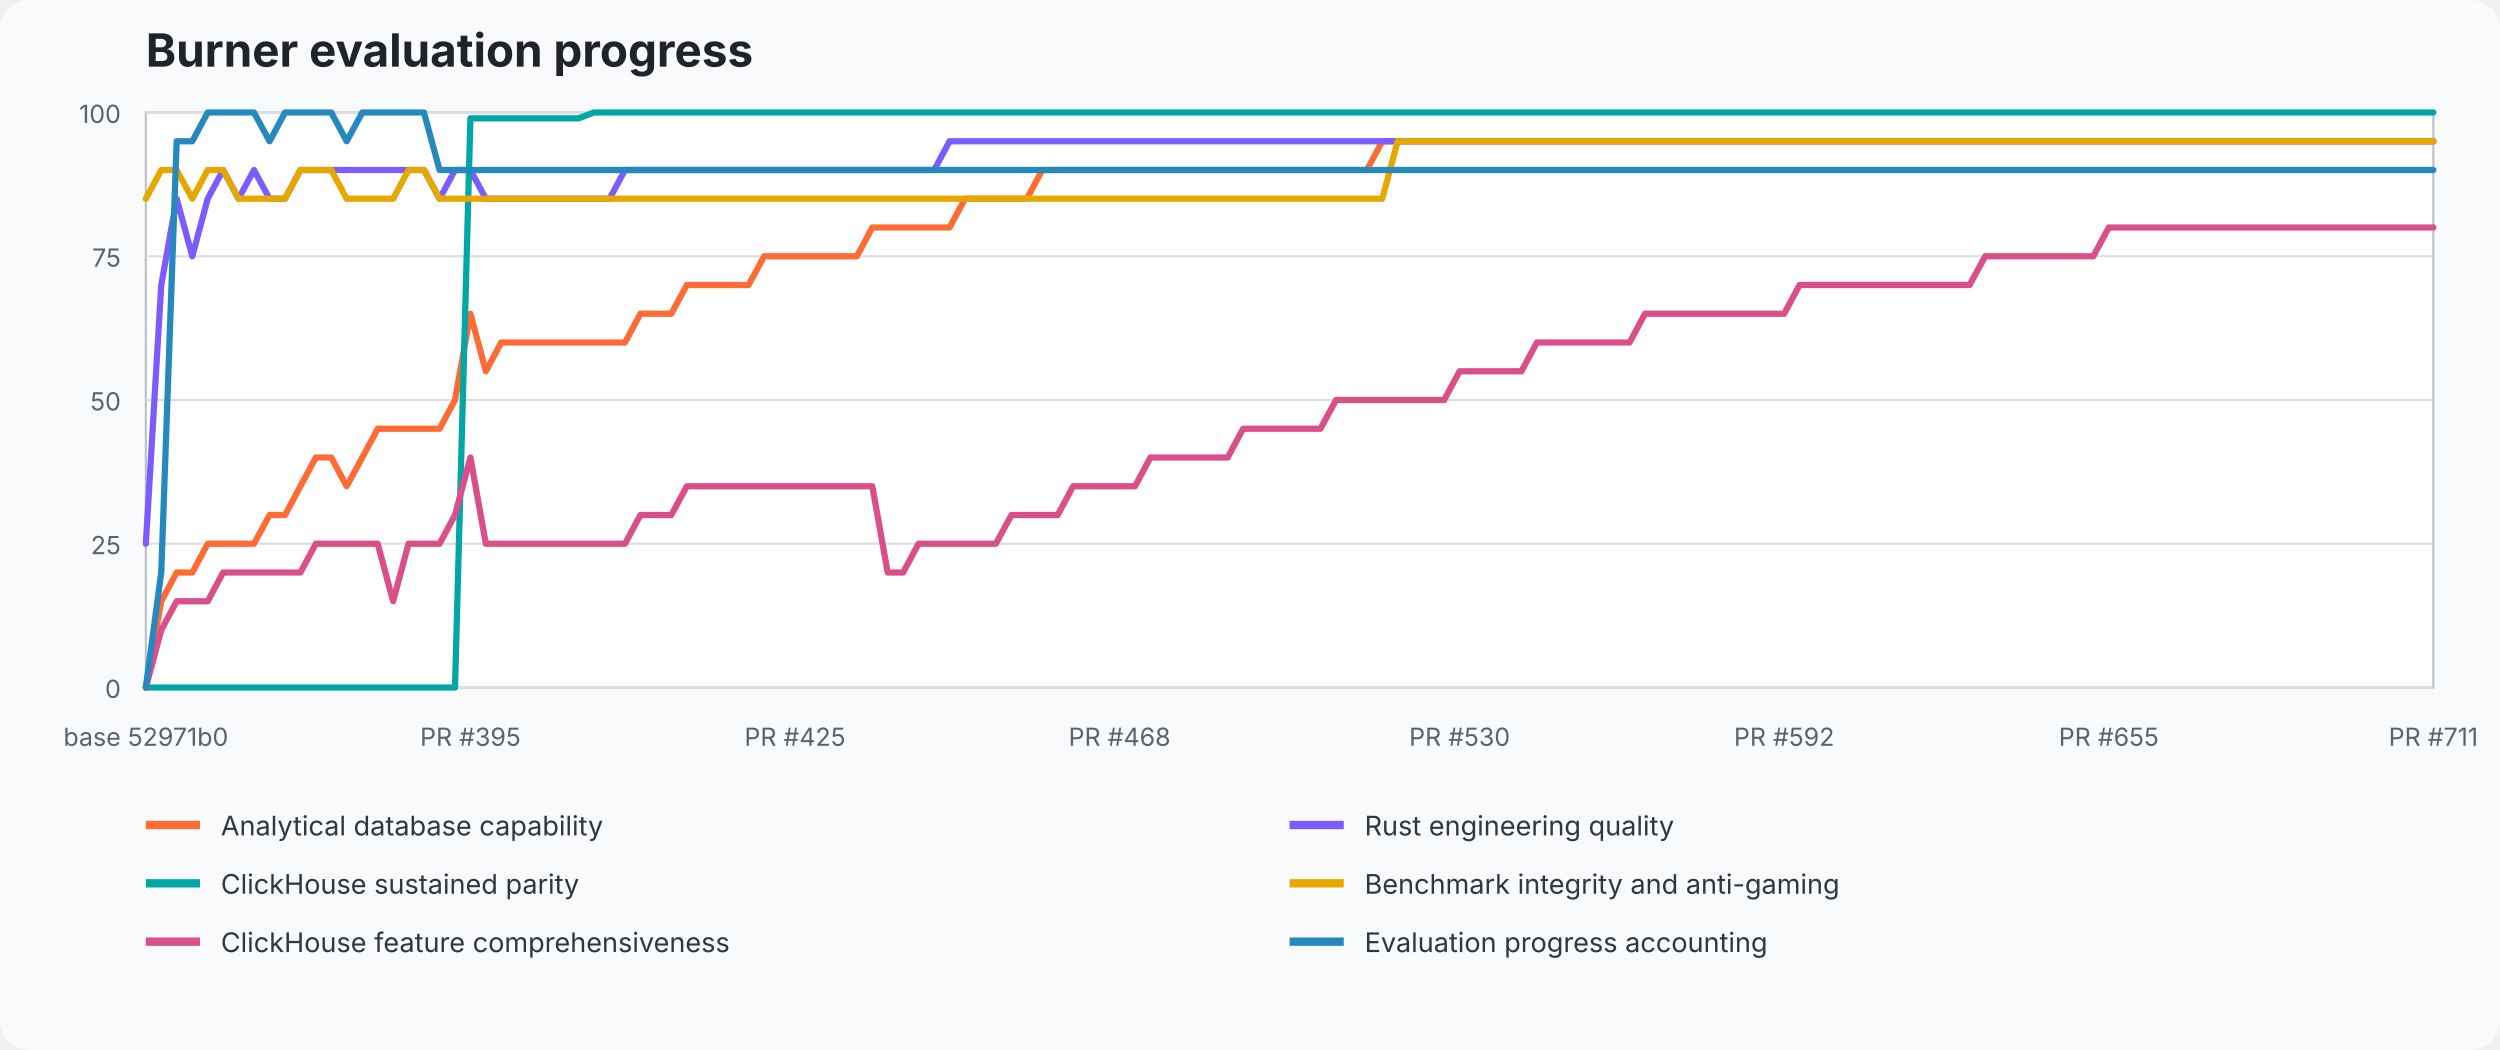
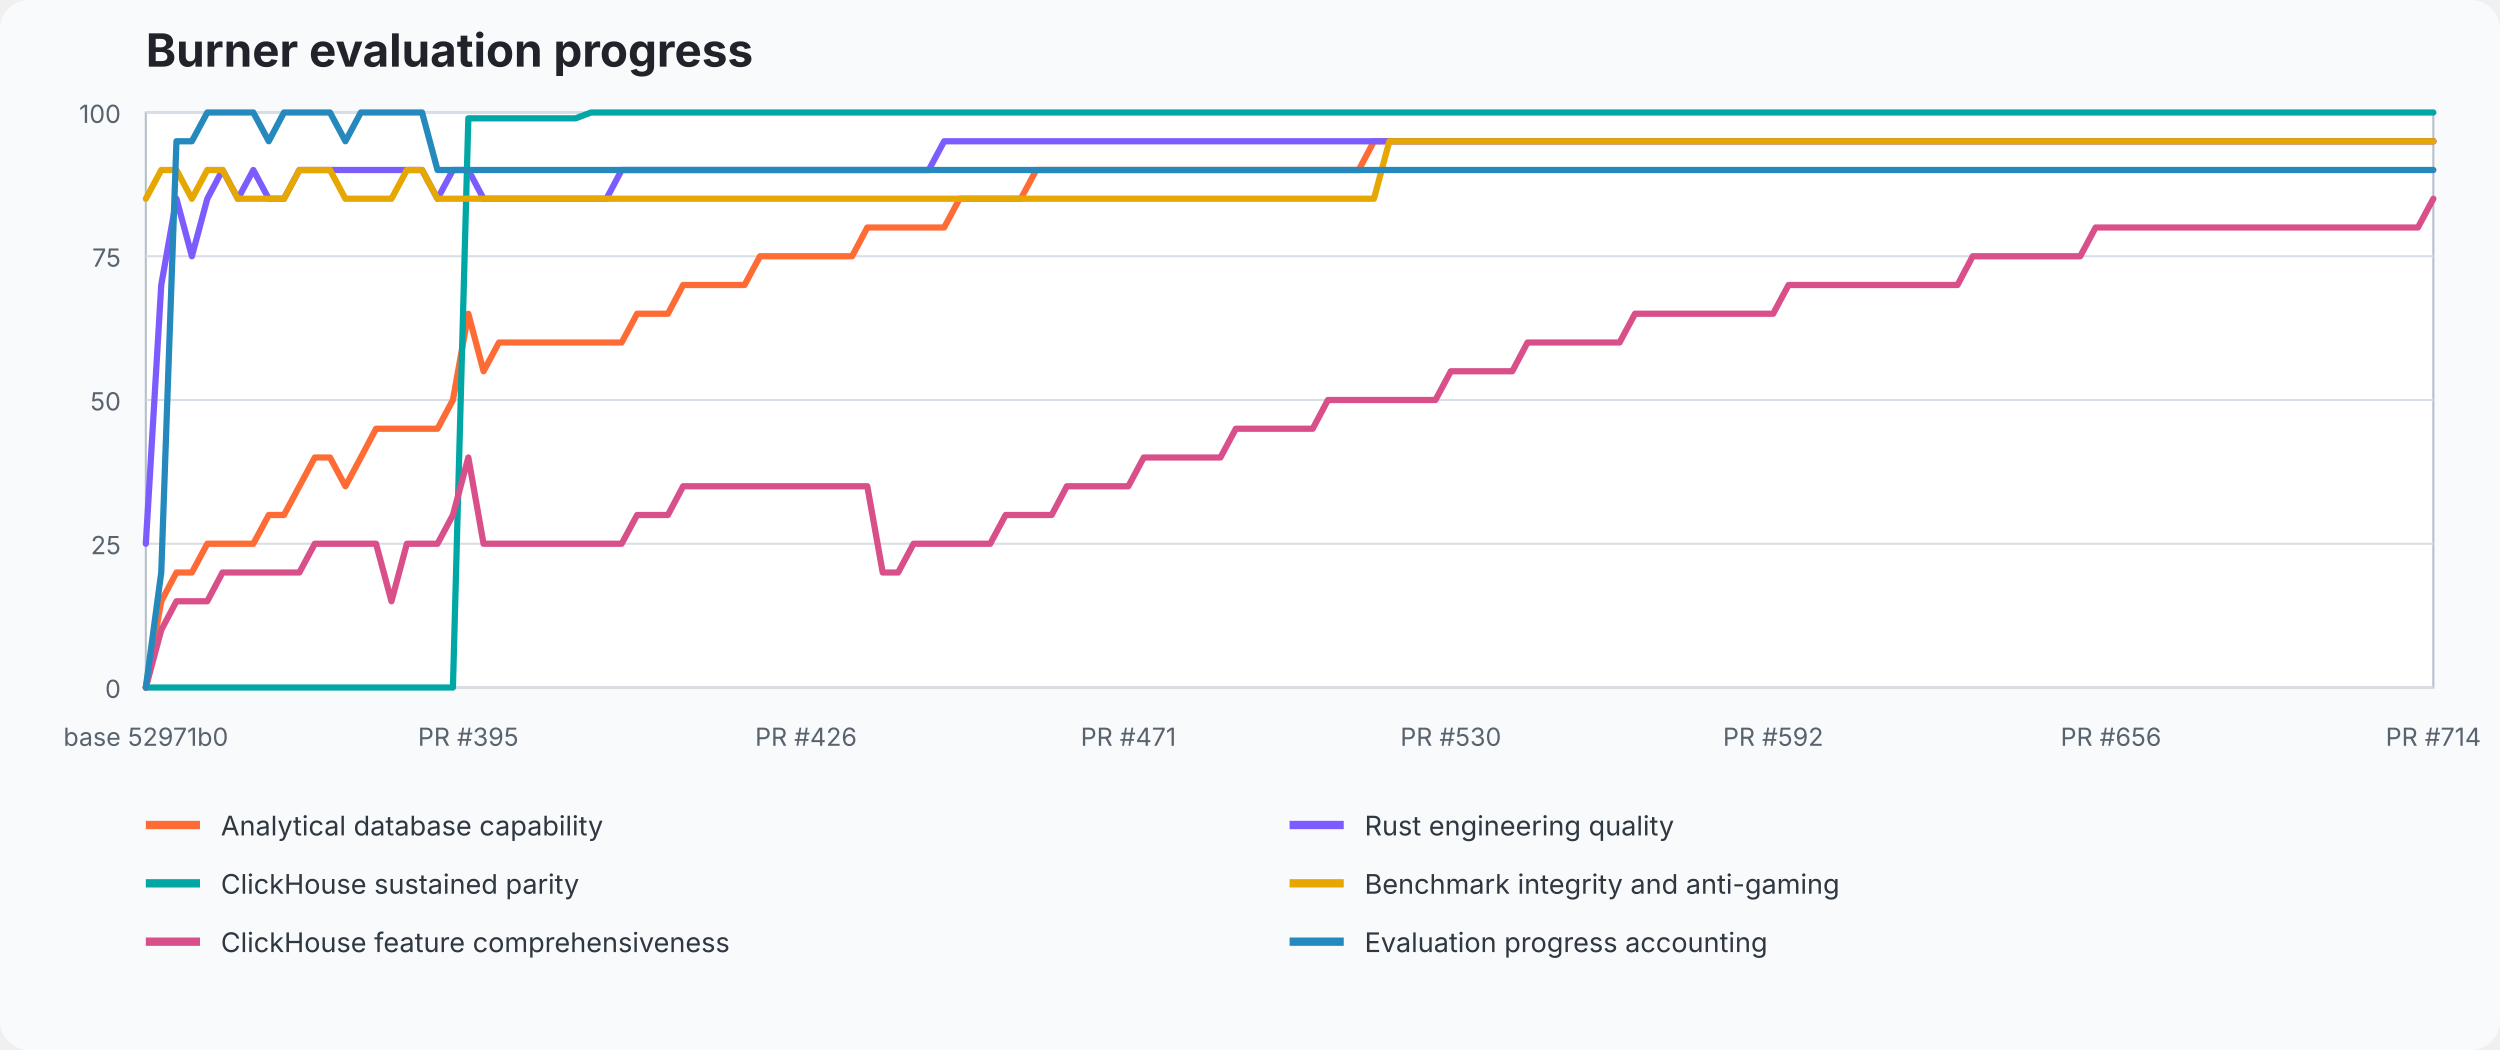
<svg xmlns="http://www.w3.org/2000/svg" width="1200" height="504" viewBox="0 0 1200 504" role="img" aria-labelledby="title desc">
  <style>text{font-family:ui-sans-serif,system-ui,-apple-system,BlinkMacSystemFont,"Segoe UI",sans-serif}.title{font-size:22px;font-weight:700;fill:#20242a}.axis{font-size:12px;fill:#59636e}.legend{font-size:13px;fill:#2f3740}.grid{stroke:#d8dee5;stroke-width:1}.plot{fill:#fff;stroke:#b7c0ca}</style>
  <rect width="100%" height="100%" fill="#f8fafc" rx="14" />
  <text x="70" y="32" class="title">Burner evaluation progress</text>
  <rect x="70" y="54" width="1098" height="276" class="plot" />
  <line x1="70" y1="330" x2="1168" y2="330" class="grid" />
  <text x="58" y="335" text-anchor="end" class="axis">0</text>
  <line x1="70" y1="261" x2="1168" y2="261" class="grid" />
  <text x="58" y="266" text-anchor="end" class="axis">25</text>
  <line x1="70" y1="192" x2="1168" y2="192" class="grid" />
  <text x="58" y="197" text-anchor="end" class="axis">50</text>
  <line x1="70" y1="123" x2="1168" y2="123" class="grid" />
  <text x="58" y="128" text-anchor="end" class="axis">75</text>
  <line x1="70" y1="54" x2="1168" y2="54" class="grid" />
  <text x="58" y="59" text-anchor="end" class="axis">100</text>
-   <polyline points="70.0,330.0 77.4,288.6 84.8,274.8 92.3,274.8 99.7,261.0 107.1,261.0 114.5,261.0 121.9,261.0 129.4,247.2 136.8,247.2 144.2,233.4 151.6,219.6 159.0,219.6 166.4,233.4 173.9,219.6 181.3,205.8 188.7,205.8 196.1,205.8 203.5,205.8 211.0,205.8 218.4,192.0 225.8,150.6 233.2,178.2 240.6,164.4 248.1,164.4 255.5,164.4 262.9,164.4 270.3,164.4 277.7,164.4 285.1,164.4 292.6,164.4 300.0,164.4 307.4,150.6 314.8,150.6 322.2,150.6 329.7,136.8 337.1,136.8 344.5,136.8 351.9,136.8 359.3,136.8 366.8,123.0 374.2,123.0 381.6,123.0 389.0,123.0 396.4,123.0 403.9,123.0 411.3,123.0 418.7,109.2 426.1,109.2 433.5,109.2 440.9,109.2 448.4,109.2 455.8,109.2 463.2,95.4 470.6,95.4 478.0,95.4 485.5,95.4 492.9,95.4 500.3,81.6 507.7,81.6 515.1,81.6 522.6,81.6 530.0,81.6 537.4,81.6 544.8,81.6 552.2,81.6 559.6,81.6 567.1,81.6 574.5,81.6 581.9,81.6 589.3,81.6 596.7,81.6 604.2,81.6 611.6,81.6 619.0,81.6 626.4,81.6 633.8,81.6 641.3,81.6 648.7,81.6 656.1,81.6 663.5,67.8 670.9,67.8 678.4,67.8 685.8,67.8 693.2,67.8 700.6,67.8 708.0,67.8 715.4,67.8 722.9,67.8 730.3,67.8 737.7,67.8 745.1,67.8 752.5,67.8 760.0,67.8 767.4,67.8 774.8,67.8 782.2,67.8 789.6,67.8 797.1,67.8 804.5,67.8 811.9,67.8 819.3,67.8 826.7,67.8 834.1,67.8 841.6,67.8 849.0,67.8 856.4,67.8 863.8,67.8 871.2,67.8 878.7,67.8 886.1,67.8 893.5,67.8 900.9,67.8 908.3,67.8 915.8,67.8 923.2,67.8 930.6,67.8 938.0,67.8 945.4,67.8 952.9,67.8 960.3,67.8 967.7,67.8 975.1,67.8 982.5,67.8 989.9,67.8 997.4,67.8 1004.8,67.8 1012.2,67.8 1019.6,67.8 1027.0,67.8 1034.5,67.8 1041.9,67.8 1049.3,67.8 1056.7,67.8 1064.1,67.8 1071.6,67.8 1079.0,67.8 1086.4,67.8 1093.8,67.8 1101.2,67.8 1108.6,67.8 1116.1,67.8 1123.5,67.8 1130.9,67.8 1138.3,67.8 1145.7,67.8 1153.2,67.8 1160.6,67.8 1168.0,67.8" fill="none" stroke="#ff6b35" stroke-width="3" stroke-linejoin="round" stroke-linecap="round" />
-   <polyline points="70.0,261.0 77.4,136.8 84.8,95.4 92.3,123.0 99.7,95.4 107.1,81.6 114.5,95.4 121.9,81.6 129.4,95.4 136.8,95.4 144.2,81.6 151.6,81.6 159.0,81.6 166.4,81.6 173.9,81.6 181.3,81.6 188.7,81.6 196.1,81.6 203.5,81.6 211.0,95.4 218.4,81.6 225.8,81.6 233.2,95.4 240.6,95.4 248.1,95.4 255.5,95.4 262.9,95.4 270.3,95.4 277.7,95.4 285.1,95.4 292.6,95.4 300.0,81.6 307.4,81.6 314.8,81.6 322.2,81.6 329.7,81.6 337.1,81.6 344.5,81.6 351.9,81.6 359.3,81.6 366.8,81.6 374.2,81.6 381.6,81.6 389.0,81.6 396.4,81.6 403.9,81.6 411.3,81.6 418.7,81.6 426.1,81.6 433.5,81.6 440.9,81.6 448.4,81.6 455.8,67.8 463.2,67.8 470.6,67.8 478.0,67.8 485.5,67.8 492.9,67.8 500.3,67.8 507.7,67.8 515.1,67.8 522.6,67.8 530.0,67.8 537.4,67.8 544.8,67.8 552.2,67.8 559.6,67.8 567.1,67.8 574.5,67.8 581.9,67.8 589.3,67.8 596.7,67.8 604.2,67.8 611.6,67.8 619.0,67.8 626.4,67.8 633.8,67.8 641.3,67.8 648.7,67.8 656.1,67.8 663.5,67.8 670.9,67.8 678.4,67.8 685.8,67.8 693.2,67.8 700.6,67.8 708.0,67.8 715.4,67.8 722.9,67.8 730.3,67.8 737.7,67.8 745.1,67.8 752.5,67.8 760.0,67.8 767.4,67.8 774.8,67.8 782.2,67.8 789.6,67.8 797.1,67.8 804.5,67.8 811.9,67.8 819.3,67.8 826.7,67.8 834.1,67.8 841.6,67.8 849.0,67.8 856.4,67.8 863.8,67.8 871.2,67.8 878.7,67.8 886.1,67.8 893.5,67.8 900.9,67.8 908.3,67.8 915.8,67.8 923.2,67.8 930.6,67.8 938.0,67.8 945.4,67.8 952.9,67.8 960.3,67.8 967.7,67.8 975.1,67.8 982.5,67.8 989.9,67.8 997.4,67.8 1004.8,67.8 1012.2,67.8 1019.6,67.8 1027.0,67.8 1034.5,67.8 1041.9,67.8 1049.3,67.8 1056.7,67.8 1064.1,67.8 1071.6,67.8 1079.0,67.8 1086.4,67.8 1093.8,67.8 1101.2,67.8 1108.6,67.8 1116.1,67.8 1123.5,67.8 1130.9,67.8 1138.3,67.8 1145.7,67.8 1153.2,67.8 1160.6,67.8 1168.0,67.8" fill="none" stroke="#7c5cff" stroke-width="3" stroke-linejoin="round" stroke-linecap="round" />
-   <polyline points="70.0,330.0 77.4,330.0 84.8,330.0 92.3,330.0 99.7,330.0 107.1,330.0 114.5,330.0 121.9,330.0 129.4,330.0 136.8,330.0 144.2,330.0 151.6,330.0 159.0,330.0 166.4,330.0 173.9,330.0 181.3,330.0 188.7,330.0 196.1,330.0 203.5,330.0 211.0,330.0 218.4,330.0 225.8,56.8 233.2,56.8 240.6,56.8 248.1,56.8 255.5,56.8 262.9,56.8 270.3,56.8 277.7,56.8 285.1,54.0 292.6,54.0 300.0,54.0 307.4,54.0 314.8,54.0 322.2,54.0 329.7,54.0 337.1,54.0 344.5,54.0 351.9,54.0 359.3,54.0 366.8,54.0 374.2,54.0 381.6,54.0 389.0,54.0 396.4,54.0 403.9,54.0 411.3,54.0 418.7,54.0 426.1,54.0 433.5,54.0 440.9,54.0 448.4,54.0 455.8,54.0 463.2,54.0 470.6,54.0 478.0,54.0 485.5,54.0 492.9,54.0 500.3,54.0 507.7,54.0 515.1,54.0 522.6,54.0 530.0,54.0 537.4,54.0 544.8,54.0 552.2,54.0 559.6,54.0 567.1,54.0 574.5,54.0 581.9,54.0 589.3,54.0 596.7,54.0 604.2,54.0 611.6,54.0 619.0,54.0 626.4,54.0 633.8,54.0 641.3,54.0 648.7,54.0 656.1,54.0 663.5,54.0 670.9,54.0 678.4,54.0 685.8,54.0 693.2,54.0 700.6,54.0 708.0,54.0 715.4,54.0 722.9,54.0 730.3,54.0 737.7,54.0 745.1,54.0 752.5,54.0 760.0,54.0 767.4,54.0 774.8,54.0 782.2,54.0 789.6,54.0 797.1,54.0 804.5,54.0 811.9,54.0 819.3,54.0 826.7,54.0 834.1,54.0 841.6,54.0 849.0,54.0 856.4,54.0 863.8,54.0 871.2,54.0 878.7,54.0 886.1,54.0 893.5,54.0 900.9,54.0 908.3,54.0 915.8,54.0 923.2,54.0 930.6,54.0 938.0,54.0 945.4,54.0 952.9,54.0 960.3,54.0 967.7,54.0 975.1,54.0 982.5,54.0 989.9,54.0 997.4,54.0 1004.8,54.0 1012.2,54.0 1019.6,54.0 1027.0,54.0 1034.5,54.0 1041.9,54.0 1049.3,54.0 1056.7,54.0 1064.1,54.0 1071.6,54.0 1079.0,54.0 1086.4,54.0 1093.8,54.0 1101.2,54.0 1108.6,54.0 1116.1,54.0 1123.5,54.0 1130.9,54.0 1138.3,54.0 1145.7,54.0 1153.2,54.0 1160.6,54.0 1168.0,54.0" fill="none" stroke="#00a7a5" stroke-width="3" stroke-linejoin="round" stroke-linecap="round" />
-   <polyline points="70.0,95.4 77.4,81.6 84.8,81.6 92.3,95.4 99.7,81.6 107.1,81.6 114.5,95.4 121.9,95.4 129.4,95.4 136.8,95.4 144.2,81.6 151.6,81.6 159.0,81.6 166.4,95.4 173.9,95.4 181.3,95.4 188.7,95.4 196.1,81.6 203.5,81.6 211.0,95.4 218.4,95.4 225.8,95.4 233.2,95.4 240.6,95.4 248.1,95.4 255.5,95.4 262.9,95.4 270.3,95.4 277.7,95.4 285.1,95.4 292.6,95.4 300.0,95.4 307.4,95.4 314.8,95.4 322.2,95.4 329.7,95.4 337.1,95.4 344.5,95.4 351.9,95.4 359.3,95.4 366.8,95.4 374.2,95.4 381.6,95.4 389.0,95.4 396.4,95.4 403.9,95.4 411.3,95.4 418.7,95.4 426.1,95.4 433.5,95.4 440.9,95.4 448.4,95.4 455.8,95.4 463.2,95.4 470.6,95.4 478.0,95.4 485.5,95.4 492.9,95.4 500.3,95.4 507.7,95.4 515.1,95.4 522.6,95.4 530.0,95.4 537.4,95.4 544.8,95.4 552.2,95.4 559.6,95.4 567.1,95.4 574.5,95.4 581.9,95.4 589.3,95.4 596.7,95.4 604.2,95.4 611.6,95.4 619.0,95.4 626.4,95.4 633.8,95.4 641.3,95.4 648.7,95.4 656.1,95.4 663.5,95.4 670.9,67.8 678.4,67.8 685.8,67.8 693.2,67.8 700.6,67.8 708.0,67.8 715.4,67.8 722.9,67.8 730.3,67.8 737.7,67.8 745.1,67.8 752.5,67.8 760.0,67.8 767.4,67.8 774.8,67.8 782.2,67.8 789.6,67.8 797.1,67.8 804.5,67.8 811.9,67.8 819.3,67.8 826.7,67.8 834.1,67.8 841.6,67.8 849.0,67.8 856.4,67.8 863.8,67.8 871.2,67.8 878.7,67.8 886.1,67.8 893.5,67.8 900.9,67.8 908.3,67.8 915.8,67.8 923.2,67.8 930.6,67.8 938.0,67.8 945.4,67.8 952.9,67.8 960.3,67.8 967.7,67.8 975.1,67.8 982.5,67.8 989.9,67.8 997.4,67.8 1004.8,67.8 1012.2,67.8 1019.6,67.8 1027.0,67.8 1034.5,67.8 1041.9,67.8 1049.3,67.8 1056.7,67.8 1064.1,67.8 1071.6,67.8 1079.0,67.8 1086.4,67.8 1093.8,67.8 1101.2,67.8 1108.6,67.8 1116.1,67.8 1123.5,67.8 1130.9,67.8 1138.3,67.8 1145.7,67.8 1153.2,67.8 1160.6,67.8 1168.0,67.8" fill="none" stroke="#e6a700" stroke-width="3" stroke-linejoin="round" stroke-linecap="round" />
-   <polyline points="70.0,330.0 77.4,302.4 84.8,288.6 92.3,288.6 99.7,288.6 107.1,274.8 114.5,274.8 121.9,274.8 129.4,274.8 136.8,274.8 144.2,274.8 151.6,261.0 159.0,261.0 166.4,261.0 173.9,261.0 181.3,261.0 188.7,288.6 196.1,261.0 203.5,261.0 211.0,261.0 218.4,247.2 225.8,219.6 233.2,261.0 240.6,261.0 248.1,261.0 255.5,261.0 262.9,261.0 270.3,261.0 277.7,261.0 285.1,261.0 292.6,261.0 300.0,261.0 307.4,247.2 314.8,247.2 322.2,247.2 329.7,233.4 337.1,233.4 344.5,233.4 351.9,233.4 359.3,233.4 366.8,233.4 374.2,233.4 381.6,233.4 389.0,233.4 396.4,233.4 403.9,233.4 411.3,233.4 418.7,233.4 426.1,274.8 433.5,274.8 440.9,261.0 448.4,261.0 455.8,261.0 463.2,261.0 470.6,261.0 478.0,261.0 485.5,247.2 492.9,247.2 500.3,247.2 507.7,247.2 515.1,233.4 522.6,233.4 530.0,233.4 537.4,233.4 544.8,233.4 552.2,219.6 559.6,219.6 567.1,219.6 574.5,219.6 581.9,219.6 589.3,219.6 596.7,205.8 604.2,205.8 611.6,205.8 619.0,205.8 626.4,205.8 633.8,205.8 641.3,192.0 648.7,192.0 656.1,192.0 663.5,192.0 670.9,192.0 678.4,192.0 685.8,192.0 693.2,192.0 700.6,178.2 708.0,178.2 715.4,178.2 722.9,178.2 730.3,178.2 737.7,164.4 745.1,164.4 752.5,164.4 760.0,164.4 767.4,164.4 774.8,164.4 782.2,164.4 789.6,150.6 797.1,150.6 804.5,150.6 811.9,150.6 819.3,150.6 826.7,150.6 834.1,150.6 841.6,150.6 849.0,150.6 856.4,150.6 863.8,136.8 871.2,136.8 878.7,136.8 886.1,136.8 893.5,136.8 900.9,136.8 908.3,136.8 915.8,136.8 923.2,136.8 930.6,136.8 938.0,136.8 945.4,136.8 952.9,123.0 960.3,123.0 967.7,123.0 975.1,123.0 982.5,123.0 989.9,123.0 997.4,123.0 1004.8,123.0 1012.2,109.2 1019.6,109.2 1027.0,109.2 1034.5,109.2 1041.9,109.2 1049.3,109.2 1056.7,109.2 1064.1,109.2 1071.6,109.2 1079.0,109.2 1086.4,109.2 1093.8,109.2 1101.2,109.2 1108.6,109.2 1116.1,109.2 1123.5,109.2 1130.9,109.2 1138.3,109.2 1145.7,109.2 1153.2,109.2 1160.6,109.2 1168.0,109.2" fill="none" stroke="#d94f8a" stroke-width="3" stroke-linejoin="round" stroke-linecap="round" />
-   <polyline points="70.0,330.0 77.4,274.8 84.8,67.8 92.3,67.8 99.7,54.0 107.1,54.0 114.5,54.0 121.9,54.0 129.4,67.8 136.8,54.0 144.2,54.0 151.6,54.0 159.0,54.0 166.4,67.8 173.9,54.0 181.3,54.0 188.7,54.0 196.1,54.0 203.5,54.0 211.0,81.6 218.4,81.6 225.8,81.6 233.2,81.6 240.6,81.6 248.1,81.6 255.5,81.6 262.9,81.6 270.3,81.6 277.7,81.6 285.1,81.6 292.6,81.6 300.0,81.6 307.4,81.6 314.8,81.6 322.2,81.6 329.7,81.6 337.1,81.6 344.5,81.6 351.9,81.6 359.3,81.6 366.8,81.6 374.2,81.6 381.6,81.6 389.0,81.6 396.4,81.6 403.9,81.6 411.3,81.6 418.7,81.6 426.1,81.6 433.5,81.6 440.9,81.6 448.4,81.6 455.8,81.6 463.2,81.6 470.6,81.6 478.0,81.6 485.5,81.6 492.9,81.6 500.3,81.6 507.7,81.6 515.1,81.6 522.6,81.6 530.0,81.6 537.4,81.6 544.8,81.6 552.2,81.6 559.6,81.6 567.1,81.6 574.5,81.6 581.9,81.6 589.3,81.6 596.7,81.6 604.2,81.6 611.6,81.6 619.0,81.6 626.4,81.6 633.8,81.6 641.3,81.6 648.7,81.6 656.1,81.6 663.5,81.6 670.9,81.6 678.4,81.6 685.8,81.6 693.2,81.6 700.6,81.6 708.0,81.6 715.4,81.6 722.9,81.6 730.3,81.6 737.7,81.6 745.1,81.6 752.5,81.6 760.0,81.6 767.4,81.6 774.8,81.6 782.2,81.6 789.6,81.6 797.1,81.6 804.5,81.6 811.9,81.6 819.3,81.6 826.7,81.6 834.1,81.6 841.6,81.6 849.0,81.6 856.4,81.6 863.8,81.6 871.2,81.6 878.7,81.6 886.1,81.6 893.5,81.6 900.9,81.6 908.3,81.6 915.8,81.6 923.2,81.6 930.6,81.6 938.0,81.6 945.4,81.6 952.9,81.6 960.3,81.6 967.7,81.6 975.1,81.6 982.5,81.6 989.9,81.6 997.4,81.6 1004.8,81.6 1012.2,81.6 1019.6,81.6 1027.0,81.6 1034.5,81.6 1041.9,81.6 1049.3,81.6 1056.7,81.6 1064.1,81.6 1071.6,81.6 1079.0,81.6 1086.4,81.6 1093.8,81.6 1101.2,81.6 1108.6,81.6 1116.1,81.6 1123.5,81.6 1130.9,81.6 1138.3,81.6 1145.7,81.6 1153.2,81.6 1160.6,81.6 1168.0,81.6" fill="none" stroke="#2589bd" stroke-width="3" stroke-linejoin="round" stroke-linecap="round" />
+   <polyline points="70.0,330.0 77.4,288.6 84.7,274.8 92.1,274.8 99.5,261.0 106.8,261.0 114.2,261.0 121.6,261.0 129.0,247.2 136.3,247.2 143.7,233.4 151.1,219.6 158.4,219.6 165.8,233.4 173.2,219.6 180.5,205.8 187.9,205.8 195.3,205.8 202.6,205.8 210.0,205.8 217.4,192.0 224.8,150.6 232.1,178.2 239.5,164.4 246.9,164.4 254.2,164.4 261.6,164.4 269.0,164.4 276.3,164.4 283.7,164.4 291.1,164.4 298.4,164.4 305.8,150.6 313.2,150.6 320.6,150.6 327.9,136.8 335.3,136.8 342.7,136.8 350.0,136.8 357.4,136.8 364.8,123.0 372.1,123.0 379.5,123.0 386.9,123.0 394.2,123.0 401.6,123.0 409.0,123.0 416.3,109.2 423.7,109.2 431.1,109.2 438.5,109.2 445.8,109.2 453.2,109.2 460.6,95.4 467.9,95.4 475.3,95.4 482.7,95.4 490.0,95.4 497.4,81.6 504.8,81.6 512.1,81.6 519.5,81.6 526.9,81.6 534.3,81.6 541.6,81.6 549.0,81.6 556.4,81.6 563.7,81.6 571.1,81.6 578.5,81.6 585.8,81.6 593.2,81.6 600.6,81.6 607.9,81.6 615.3,81.6 622.7,81.6 630.1,81.6 637.4,81.6 644.8,81.6 652.2,81.6 659.5,67.8 666.9,67.8 674.3,67.8 681.6,67.8 689.0,67.8 696.4,67.8 703.7,67.8 711.1,67.8 718.5,67.8 725.9,67.8 733.2,67.8 740.6,67.8 748.0,67.8 755.3,67.8 762.7,67.8 770.1,67.8 777.4,67.8 784.8,67.8 792.2,67.8 799.5,67.8 806.9,67.8 814.3,67.8 821.7,67.8 829.0,67.8 836.4,67.8 843.8,67.8 851.1,67.8 858.5,67.8 865.9,67.8 873.2,67.8 880.6,67.8 888.0,67.8 895.3,67.8 902.7,67.8 910.1,67.8 917.4,67.8 924.8,67.8 932.2,67.8 939.6,67.8 946.9,67.8 954.3,67.8 961.7,67.8 969.0,67.8 976.4,67.8 983.8,67.8 991.1,67.8 998.5,67.8 1005.9,67.8 1013.2,67.8 1020.6,67.8 1028.0,67.8 1035.4,67.8 1042.7,67.8 1050.1,67.8 1057.5,67.8 1064.8,67.8 1072.2,67.8 1079.6,67.8 1086.9,67.8 1094.3,67.8 1101.7,67.8 1109.0,67.8 1116.4,67.8 1123.8,67.8 1131.2,67.8 1138.5,67.8 1145.9,67.8 1153.3,67.8 1160.6,67.8 1168.0,67.8" fill="none" stroke="#ff6b35" stroke-width="3" stroke-linejoin="round" stroke-linecap="round" />
+   <polyline points="70.0,261.0 77.4,136.8 84.7,95.4 92.1,123.0 99.5,95.4 106.8,81.6 114.2,95.4 121.6,81.6 129.0,95.4 136.3,95.4 143.7,81.6 151.1,81.6 158.4,81.6 165.8,81.6 173.2,81.6 180.5,81.6 187.9,81.6 195.3,81.6 202.6,81.6 210.0,95.4 217.4,81.6 224.8,81.6 232.1,95.4 239.5,95.4 246.9,95.4 254.2,95.4 261.6,95.4 269.0,95.4 276.3,95.4 283.7,95.4 291.1,95.4 298.4,81.6 305.8,81.6 313.2,81.6 320.6,81.6 327.9,81.6 335.3,81.6 342.7,81.6 350.0,81.6 357.4,81.6 364.8,81.6 372.1,81.6 379.5,81.6 386.9,81.6 394.2,81.6 401.6,81.6 409.0,81.6 416.3,81.6 423.7,81.6 431.1,81.6 438.5,81.6 445.8,81.6 453.2,67.8 460.6,67.8 467.9,67.8 475.3,67.8 482.7,67.8 490.0,67.8 497.4,67.8 504.8,67.8 512.1,67.8 519.5,67.8 526.9,67.8 534.3,67.8 541.6,67.8 549.0,67.8 556.4,67.8 563.7,67.8 571.1,67.8 578.5,67.8 585.8,67.8 593.2,67.8 600.6,67.8 607.9,67.8 615.3,67.8 622.7,67.8 630.1,67.8 637.4,67.8 644.8,67.8 652.2,67.8 659.5,67.8 666.9,67.8 674.3,67.8 681.6,67.8 689.0,67.8 696.4,67.8 703.7,67.8 711.1,67.8 718.5,67.8 725.9,67.8 733.2,67.8 740.6,67.8 748.0,67.8 755.3,67.8 762.7,67.8 770.1,67.8 777.4,67.8 784.8,67.8 792.2,67.8 799.5,67.8 806.9,67.8 814.3,67.8 821.7,67.8 829.0,67.8 836.4,67.8 843.8,67.8 851.1,67.8 858.5,67.8 865.9,67.8 873.2,67.8 880.6,67.8 888.0,67.8 895.3,67.8 902.7,67.8 910.1,67.8 917.4,67.8 924.8,67.8 932.2,67.8 939.6,67.8 946.9,67.8 954.3,67.8 961.7,67.8 969.0,67.8 976.4,67.8 983.8,67.8 991.1,67.8 998.5,67.8 1005.9,67.8 1013.2,67.8 1020.6,67.8 1028.0,67.8 1035.4,67.8 1042.7,67.8 1050.1,67.8 1057.5,67.8 1064.8,67.8 1072.2,67.8 1079.6,67.8 1086.9,67.8 1094.3,67.8 1101.7,67.8 1109.0,67.8 1116.4,67.8 1123.8,67.8 1131.2,67.8 1138.5,67.8 1145.9,67.8 1153.3,67.8 1160.6,67.8 1168.0,67.8" fill="none" stroke="#7c5cff" stroke-width="3" stroke-linejoin="round" stroke-linecap="round" />
+   <polyline points="70.0,330.0 77.4,330.0 84.7,330.0 92.1,330.0 99.5,330.0 106.8,330.0 114.2,330.0 121.6,330.0 129.0,330.0 136.3,330.0 143.7,330.0 151.1,330.0 158.4,330.0 165.8,330.0 173.2,330.0 180.5,330.0 187.9,330.0 195.3,330.0 202.6,330.0 210.0,330.0 217.4,330.0 224.8,56.8 232.1,56.8 239.5,56.8 246.9,56.8 254.2,56.8 261.6,56.8 269.0,56.8 276.3,56.8 283.7,54.0 291.1,54.0 298.4,54.0 305.8,54.0 313.2,54.0 320.6,54.0 327.9,54.0 335.3,54.0 342.7,54.0 350.0,54.0 357.4,54.0 364.8,54.0 372.1,54.0 379.5,54.0 386.9,54.0 394.2,54.0 401.6,54.0 409.0,54.0 416.3,54.0 423.7,54.0 431.1,54.0 438.5,54.0 445.8,54.0 453.2,54.0 460.6,54.0 467.9,54.0 475.3,54.0 482.7,54.0 490.0,54.0 497.4,54.0 504.8,54.0 512.1,54.0 519.5,54.0 526.9,54.0 534.3,54.0 541.6,54.0 549.0,54.0 556.4,54.0 563.7,54.0 571.1,54.0 578.5,54.0 585.8,54.0 593.2,54.0 600.6,54.0 607.9,54.0 615.3,54.0 622.7,54.0 630.1,54.0 637.4,54.0 644.8,54.0 652.2,54.0 659.5,54.0 666.9,54.0 674.3,54.0 681.6,54.0 689.0,54.0 696.4,54.0 703.7,54.0 711.1,54.0 718.5,54.0 725.9,54.0 733.2,54.0 740.6,54.0 748.0,54.0 755.3,54.0 762.7,54.0 770.1,54.0 777.4,54.0 784.8,54.0 792.2,54.0 799.5,54.0 806.9,54.0 814.3,54.0 821.7,54.0 829.0,54.0 836.4,54.0 843.8,54.0 851.1,54.0 858.5,54.0 865.9,54.0 873.2,54.0 880.6,54.0 888.0,54.0 895.3,54.0 902.7,54.0 910.1,54.0 917.4,54.0 924.8,54.0 932.2,54.0 939.6,54.0 946.9,54.0 954.3,54.0 961.7,54.0 969.0,54.0 976.4,54.0 983.8,54.0 991.1,54.0 998.5,54.0 1005.9,54.0 1013.2,54.0 1020.6,54.0 1028.0,54.0 1035.4,54.0 1042.7,54.0 1050.1,54.0 1057.5,54.0 1064.8,54.0 1072.2,54.0 1079.6,54.0 1086.9,54.0 1094.3,54.0 1101.7,54.0 1109.0,54.0 1116.4,54.0 1123.8,54.0 1131.2,54.0 1138.5,54.0 1145.9,54.0 1153.3,54.0 1160.6,54.0 1168.0,54.0" fill="none" stroke="#00a7a5" stroke-width="3" stroke-linejoin="round" stroke-linecap="round" />
+   <polyline points="70.0,95.4 77.4,81.6 84.7,81.6 92.1,95.4 99.5,81.6 106.8,81.6 114.2,95.4 121.6,95.4 129.0,95.4 136.3,95.4 143.7,81.6 151.1,81.6 158.4,81.6 165.8,95.4 173.2,95.4 180.5,95.4 187.9,95.4 195.3,81.6 202.6,81.6 210.0,95.4 217.4,95.4 224.8,95.4 232.1,95.4 239.5,95.4 246.9,95.4 254.2,95.4 261.6,95.4 269.0,95.4 276.3,95.4 283.7,95.4 291.1,95.4 298.4,95.4 305.8,95.4 313.2,95.4 320.6,95.4 327.9,95.4 335.3,95.4 342.7,95.4 350.0,95.4 357.4,95.4 364.8,95.4 372.1,95.4 379.5,95.4 386.9,95.4 394.2,95.4 401.6,95.4 409.0,95.4 416.3,95.4 423.7,95.4 431.1,95.4 438.5,95.4 445.8,95.4 453.2,95.4 460.6,95.4 467.9,95.4 475.3,95.4 482.7,95.4 490.0,95.4 497.4,95.4 504.8,95.4 512.1,95.4 519.5,95.4 526.9,95.4 534.3,95.4 541.6,95.4 549.0,95.4 556.4,95.4 563.7,95.4 571.1,95.4 578.5,95.4 585.8,95.4 593.2,95.4 600.6,95.4 607.9,95.4 615.3,95.4 622.7,95.4 630.1,95.4 637.4,95.4 644.8,95.4 652.2,95.4 659.5,95.4 666.9,67.8 674.3,67.8 681.6,67.8 689.0,67.8 696.4,67.8 703.7,67.8 711.1,67.8 718.5,67.8 725.9,67.8 733.2,67.8 740.6,67.8 748.0,67.8 755.3,67.8 762.7,67.8 770.1,67.8 777.4,67.8 784.8,67.8 792.2,67.8 799.5,67.8 806.9,67.8 814.3,67.8 821.7,67.8 829.0,67.8 836.4,67.8 843.8,67.8 851.1,67.8 858.5,67.8 865.9,67.8 873.2,67.8 880.6,67.8 888.0,67.8 895.3,67.8 902.7,67.8 910.1,67.8 917.4,67.8 924.8,67.8 932.2,67.8 939.6,67.8 946.9,67.8 954.3,67.8 961.7,67.8 969.0,67.8 976.4,67.8 983.8,67.8 991.1,67.8 998.5,67.8 1005.9,67.8 1013.2,67.8 1020.6,67.8 1028.0,67.8 1035.4,67.8 1042.7,67.8 1050.1,67.8 1057.5,67.8 1064.8,67.8 1072.2,67.8 1079.6,67.8 1086.9,67.8 1094.3,67.8 1101.7,67.8 1109.0,67.8 1116.4,67.8 1123.8,67.8 1131.2,67.8 1138.5,67.8 1145.9,67.8 1153.3,67.8 1160.6,67.8 1168.0,67.8" fill="none" stroke="#e6a700" stroke-width="3" stroke-linejoin="round" stroke-linecap="round" />
+   <polyline points="70.0,330.0 77.4,302.4 84.7,288.6 92.1,288.6 99.5,288.6 106.8,274.8 114.2,274.8 121.6,274.8 129.0,274.8 136.3,274.8 143.7,274.8 151.1,261.0 158.4,261.0 165.8,261.0 173.2,261.0 180.5,261.0 187.9,288.6 195.3,261.0 202.6,261.0 210.0,261.0 217.4,247.2 224.8,219.6 232.1,261.0 239.5,261.0 246.9,261.0 254.2,261.0 261.6,261.0 269.0,261.0 276.3,261.0 283.7,261.0 291.1,261.0 298.4,261.0 305.8,247.2 313.2,247.2 320.6,247.2 327.9,233.4 335.3,233.4 342.7,233.4 350.0,233.4 357.4,233.4 364.8,233.4 372.1,233.4 379.5,233.4 386.9,233.4 394.2,233.4 401.6,233.4 409.0,233.4 416.3,233.4 423.7,274.8 431.1,274.8 438.5,261.0 445.8,261.0 453.2,261.0 460.6,261.0 467.9,261.0 475.3,261.0 482.7,247.2 490.0,247.2 497.4,247.2 504.8,247.2 512.1,233.4 519.5,233.4 526.9,233.4 534.3,233.4 541.6,233.4 549.0,219.6 556.4,219.6 563.7,219.6 571.1,219.6 578.5,219.6 585.8,219.6 593.2,205.8 600.6,205.8 607.9,205.8 615.3,205.8 622.7,205.8 630.1,205.8 637.4,192.0 644.8,192.0 652.2,192.0 659.5,192.0 666.9,192.0 674.3,192.0 681.6,192.0 689.0,192.0 696.4,178.2 703.7,178.2 711.1,178.2 718.5,178.2 725.9,178.2 733.2,164.4 740.6,164.4 748.0,164.4 755.3,164.4 762.7,164.4 770.1,164.4 777.4,164.4 784.8,150.6 792.2,150.6 799.5,150.6 806.9,150.6 814.3,150.6 821.7,150.6 829.0,150.6 836.4,150.6 843.8,150.6 851.1,150.6 858.5,136.8 865.9,136.8 873.2,136.8 880.6,136.8 888.0,136.8 895.3,136.8 902.7,136.8 910.1,136.8 917.4,136.8 924.8,136.8 932.2,136.8 939.6,136.8 946.9,123.0 954.3,123.0 961.7,123.0 969.0,123.0 976.4,123.0 983.8,123.0 991.1,123.0 998.5,123.0 1005.9,109.2 1013.2,109.2 1020.6,109.2 1028.0,109.2 1035.4,109.2 1042.7,109.2 1050.1,109.2 1057.5,109.2 1064.8,109.2 1072.2,109.2 1079.6,109.2 1086.9,109.2 1094.3,109.2 1101.7,109.2 1109.0,109.2 1116.4,109.2 1123.8,109.2 1131.2,109.2 1138.5,109.2 1145.9,109.2 1153.3,109.2 1160.6,109.2 1168.0,95.4" fill="none" stroke="#d94f8a" stroke-width="3" stroke-linejoin="round" stroke-linecap="round" />
+   <polyline points="70.0,330.0 77.4,274.8 84.7,67.8 92.1,67.8 99.5,54.0 106.8,54.0 114.2,54.0 121.6,54.0 129.0,67.8 136.3,54.0 143.7,54.0 151.1,54.0 158.4,54.0 165.8,67.8 173.2,54.0 180.5,54.0 187.9,54.0 195.3,54.0 202.6,54.0 210.0,81.6 217.4,81.6 224.8,81.6 232.1,81.6 239.5,81.6 246.9,81.6 254.2,81.6 261.6,81.6 269.0,81.6 276.3,81.6 283.7,81.6 291.1,81.6 298.4,81.6 305.8,81.6 313.2,81.6 320.6,81.6 327.9,81.6 335.3,81.6 342.7,81.6 350.0,81.6 357.4,81.6 364.8,81.6 372.1,81.6 379.5,81.6 386.9,81.6 394.2,81.6 401.6,81.6 409.0,81.6 416.3,81.6 423.7,81.6 431.1,81.6 438.5,81.6 445.8,81.6 453.2,81.6 460.6,81.6 467.9,81.6 475.3,81.6 482.7,81.6 490.0,81.6 497.4,81.6 504.8,81.6 512.1,81.6 519.5,81.6 526.9,81.6 534.3,81.6 541.6,81.6 549.0,81.6 556.4,81.6 563.7,81.6 571.1,81.6 578.5,81.6 585.8,81.6 593.2,81.6 600.6,81.6 607.9,81.6 615.3,81.6 622.7,81.6 630.1,81.6 637.4,81.6 644.8,81.6 652.2,81.6 659.5,81.6 666.9,81.6 674.3,81.6 681.6,81.6 689.0,81.6 696.4,81.6 703.7,81.6 711.1,81.6 718.5,81.6 725.9,81.6 733.2,81.6 740.6,81.6 748.0,81.6 755.3,81.6 762.7,81.6 770.1,81.6 777.4,81.6 784.8,81.6 792.2,81.6 799.5,81.6 806.9,81.6 814.3,81.6 821.7,81.6 829.0,81.6 836.4,81.6 843.8,81.6 851.1,81.6 858.5,81.6 865.9,81.6 873.2,81.6 880.6,81.6 888.0,81.6 895.3,81.6 902.7,81.6 910.1,81.6 917.4,81.6 924.8,81.6 932.2,81.6 939.6,81.6 946.9,81.6 954.3,81.6 961.7,81.6 969.0,81.6 976.4,81.6 983.8,81.6 991.1,81.6 998.5,81.6 1005.9,81.6 1013.2,81.6 1020.6,81.6 1028.0,81.6 1035.4,81.6 1042.7,81.6 1050.1,81.6 1057.5,81.6 1064.8,81.6 1072.2,81.6 1079.6,81.6 1086.9,81.6 1094.3,81.6 1101.7,81.6 1109.0,81.6 1116.4,81.6 1123.8,81.6 1131.2,81.6 1138.5,81.6 1145.9,81.6 1153.3,81.6 1160.6,81.6 1168.0,81.6" fill="none" stroke="#2589bd" stroke-width="3" stroke-linejoin="round" stroke-linecap="round" />
  <text x="70" y="358" text-anchor="middle" class="axis">base 52971b0</text>
-   <text x="225.797" y="358" text-anchor="middle" class="axis">PR #395</text>
-   <text x="381.595" y="358" text-anchor="middle" class="axis">PR #425</text>
-   <text x="537.392" y="358" text-anchor="middle" class="axis">PR #468</text>
-   <text x="700.608" y="358" text-anchor="middle" class="axis">PR #530</text>
-   <text x="856.405" y="358" text-anchor="middle" class="axis">PR #592</text>
-   <text x="1012.203" y="358" text-anchor="middle" class="axis">PR #655</text>
-   <text x="1168" y="358" text-anchor="middle" class="axis">PR #711</text>
+   <text x="224.752" y="358" text-anchor="middle" class="axis">PR #395</text>
+   <text x="386.872" y="358" text-anchor="middle" class="axis">PR #426</text>
+   <text x="541.624" y="358" text-anchor="middle" class="axis">PR #471</text>
+   <text x="696.376" y="358" text-anchor="middle" class="axis">PR #530</text>
+   <text x="851.128" y="358" text-anchor="middle" class="axis">PR #592</text>
+   <text x="1013.248" y="358" text-anchor="middle" class="axis">PR #656</text>
+   <text x="1168" y="358" text-anchor="middle" class="axis">PR #714</text>
  <line x1="70" y1="396" x2="96" y2="396" stroke="#ff6b35" stroke-width="4" />
  <text x="106" y="401" class="legend">Analytical database capability</text>
  <line x1="619" y1="396" x2="645" y2="396" stroke="#7c5cff" stroke-width="4" />
  <text x="655" y="401" class="legend">Rust engineering quality</text>
  <line x1="70" y1="424" x2="96" y2="424" stroke="#00a7a5" stroke-width="4" />
  <text x="106" y="429" class="legend">ClickHouse sustained parity</text>
  <line x1="619" y1="424" x2="645" y2="424" stroke="#e6a700" stroke-width="4" />
  <text x="655" y="429" class="legend">Benchmark integrity and anti-gaming</text>
  <line x1="70" y1="452" x2="96" y2="452" stroke="#d94f8a" stroke-width="4" />
  <text x="106" y="457" class="legend">ClickHouse feature comprehensiveness</text>
  <line x1="619" y1="452" x2="645" y2="452" stroke="#2589bd" stroke-width="4" />
  <text x="655" y="457" class="legend">Evaluation progress accounting</text>
</svg>
